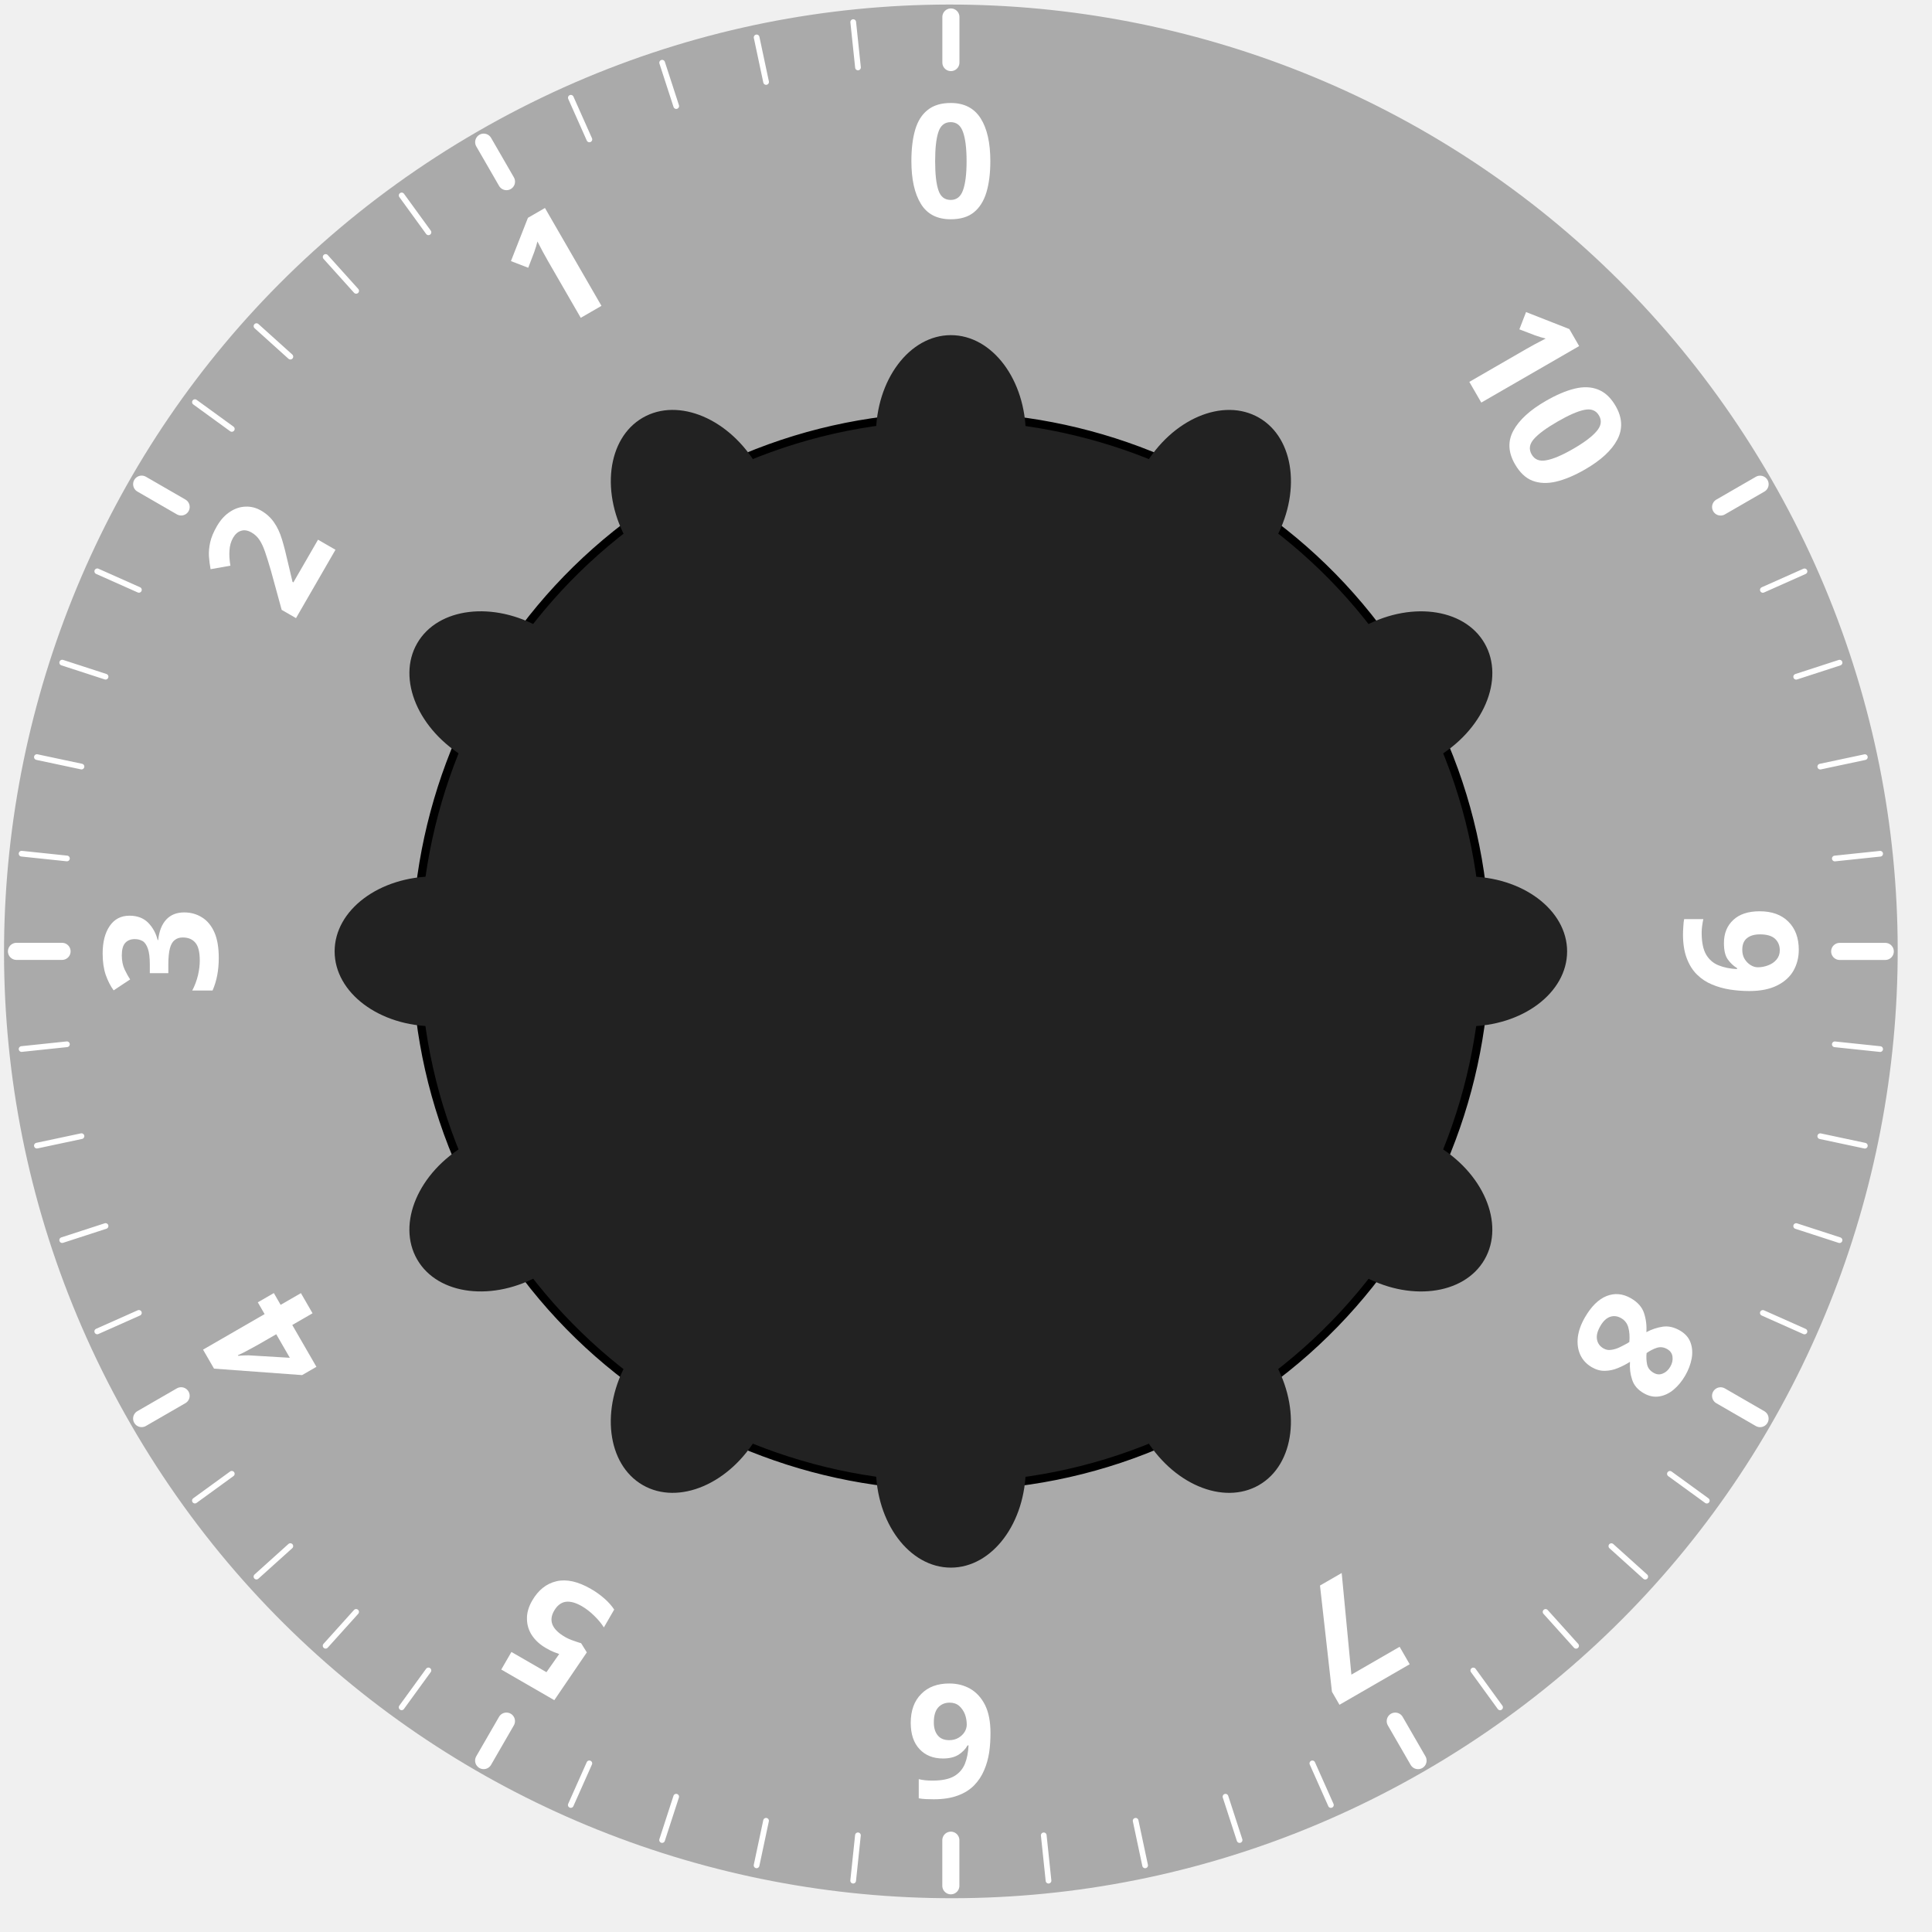
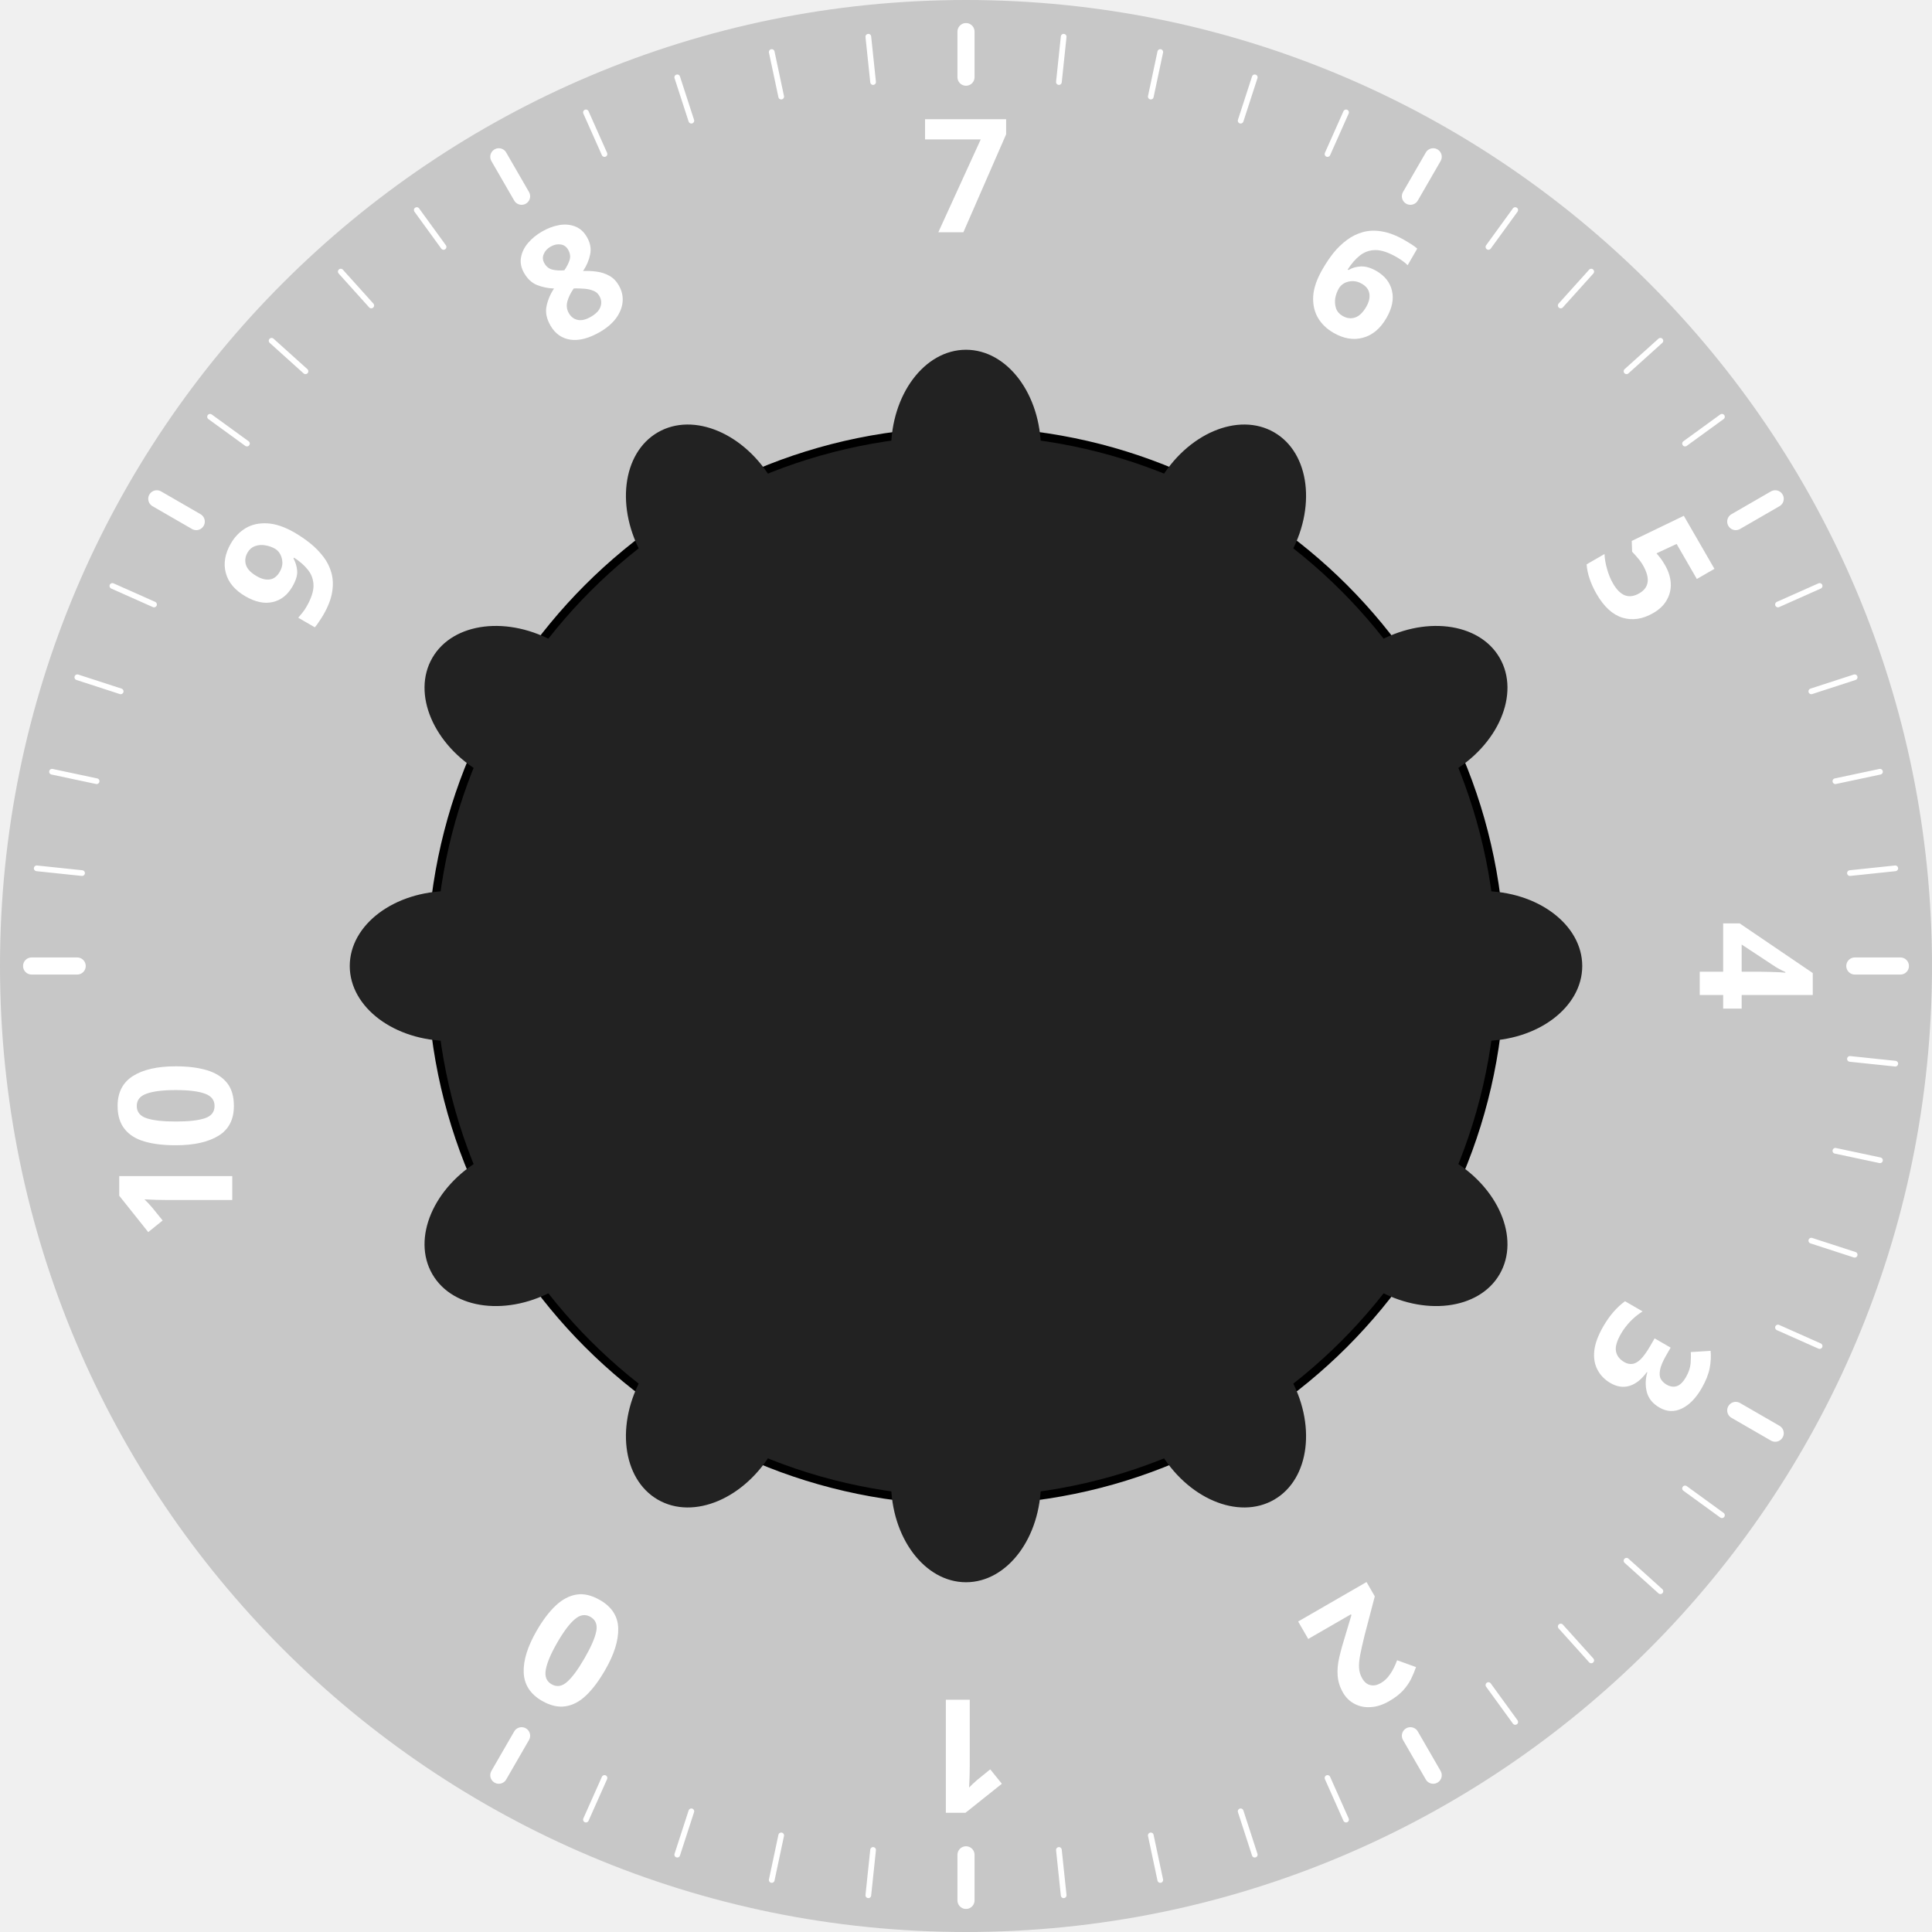
<svg xmlns="http://www.w3.org/2000/svg" viewBox="0 0 200 200" width="200" height="200" version="1.1" id="svg75" xml:space="preserve">
  <defs id="defs2">
    <radialGradient id="gradienteVolumen" cx="100" cy="100" r="50" fx="80" fy="80" gradientUnits="userSpaceOnUse">
      <stop offset="0%" style="stop-color:white;stop-opacity:0.4" id="stop1" />
      <stop offset="100%" style="stop-color:black;stop-opacity:0.2" id="stop2" />
    </radialGradient>
    <line id="tickSmall" x1="100" y1="18" x2="100" y2="22" stroke="#ffffff" stroke-width="0.5" stroke-linecap="round" />
    <line id="tickBig" x1="100" y1="18" x2="100" y2="22" stroke="#ffffff" stroke-width="1.5" stroke-linecap="round" />
    <ellipse id="MuescaRedonda" cx="100" cy="38" rx="9" ry="12" fill="#222222" />
  </defs>
-   <g id="KNOB_SYNTHI_V3_CLOCKWISE" transform="rotate(150.0017,99.41953,99.03376)">
-     <circle cx="100" cy="100" r="98" fill="#ffffff" fill-opacity="0.15" stroke="none" id="circle2" style="display:inline;fill:#a1a1a1;fill-opacity:0.885" />
+   <g id="KNOB_SYNTHI_V3_CLOCKWISE">
+     <circle cx="100" cy="100" r="100" fill="#ffffff" fill-opacity="0.15" stroke="none" id="circle2" style="display:inline;fill:#a1a1a1;fill-opacity:0.526" />
    <g id="AgarreCompleto" transform="matrix(0.862069,0,0,0.862069,13.7931,13.7931)">
      <circle cx="100" cy="100" r="64.21" fill="#222222" stroke="#000000" stroke-width="0.988" id="circle3" />
      <use href="#MuescaRedonda" id="use3" />
      <use href="#MuescaRedonda" transform="rotate(30,100,100)" id="use4" />
      <use href="#MuescaRedonda" transform="rotate(60,100,100)" id="use5" />
      <use href="#MuescaRedonda" transform="rotate(90,100,100)" id="use6" />
      <use href="#MuescaRedonda" transform="rotate(120,100,100)" id="use7" />
      <use href="#MuescaRedonda" transform="rotate(150,100,100)" id="use8" />
      <use href="#MuescaRedonda" transform="rotate(180,100,100)" id="use9" />
      <use href="#MuescaRedonda" transform="rotate(-150,100,100)" id="use10" />
      <use href="#MuescaRedonda" transform="rotate(-120,100,100)" id="use11" />
      <use href="#MuescaRedonda" transform="rotate(-90,100,100)" id="use12" />
      <use href="#MuescaRedonda" transform="rotate(-60,100,100)" id="use13" />
      <use href="#MuescaRedonda" transform="rotate(-30,100,100)" id="use14" />
      <circle cx="100" cy="100" r="58" fill="none" stroke="#222222" stroke-width="4" id="circle14" />
    </g>
    <g id="EscalaSistema" transform="matrix(0,-1.179616,1.179616,0,-17.9616,217.9616)">
      <g id="Ticks" stroke="#ffffff" style="fill:#ffffff">
        <use href="#tickBig" id="use15" style="stroke:#ffffff" />
        <use href="#tickSmall" transform="rotate(6,100,100)" id="use16" style="stroke:#ffffff" />
        <use href="#tickSmall" transform="rotate(12,100,100)" id="use17" style="stroke:#ffffff" />
        <use href="#tickSmall" transform="rotate(18,100,100)" id="use18" style="stroke:#ffffff" />
        <use href="#tickSmall" transform="rotate(24,100,100)" id="use19" style="stroke:#ffffff" />
        <use href="#tickBig" transform="rotate(30,100,100)" id="use20" style="stroke:#ffffff" />
        <use href="#tickSmall" transform="rotate(36,100,100)" id="use21" style="stroke:#ffffff" />
        <use href="#tickSmall" transform="rotate(42,100,100)" id="use22" style="stroke:#ffffff" />
        <use href="#tickSmall" transform="rotate(48,100,100)" id="use23" style="stroke:#ffffff" />
        <use href="#tickSmall" transform="rotate(54,100,100)" id="use24" style="stroke:#ffffff" />
        <use href="#tickBig" transform="rotate(60,100,100)" id="use25" style="stroke:#ffffff" />
        <use href="#tickSmall" transform="rotate(66,100,100)" id="use26" style="stroke:#ffffff" />
        <use href="#tickSmall" transform="rotate(72,100,100)" id="use27" style="stroke:#ffffff" />
        <use href="#tickSmall" transform="rotate(78,100,100)" id="use28" style="stroke:#ffffff" />
        <use href="#tickSmall" transform="rotate(84,100,100)" id="use29" style="stroke:#ffffff" />
        <use href="#tickBig" transform="rotate(90,100,100)" id="use30" style="stroke:#ffffff" />
        <use href="#tickSmall" transform="rotate(96,100,100)" id="use31" style="stroke:#ffffff" />
        <use href="#tickSmall" transform="rotate(102,100,100)" id="use32" style="stroke:#ffffff" />
        <use href="#tickSmall" transform="rotate(108,100,100)" id="use33" style="stroke:#ffffff" />
        <use href="#tickSmall" transform="rotate(114,100,100)" id="use34" style="stroke:#ffffff" />
        <use href="#tickBig" transform="rotate(120,100,100)" id="use35" style="stroke:#ffffff" />
        <use href="#tickSmall" transform="rotate(126,100,100)" id="use36" style="stroke:#ffffff" />
        <use href="#tickSmall" transform="rotate(132,100,100)" id="use37" style="stroke:#ffffff" />
        <use href="#tickSmall" transform="rotate(138,100,100)" id="use38" style="stroke:#ffffff" />
        <use href="#tickSmall" transform="rotate(144,100,100)" id="use39" style="stroke:#ffffff" />
        <use href="#tickBig" transform="rotate(150,100,100)" id="use40" style="stroke:#ffffff" />
        <use href="#tickSmall" transform="rotate(156,100,100)" id="use41" style="stroke:#ffffff" />
        <use href="#tickSmall" transform="rotate(162,100,100)" id="use42" style="stroke:#ffffff" />
        <use href="#tickSmall" transform="rotate(168,100,100)" id="use43" style="stroke:#ffffff" />
        <use href="#tickSmall" transform="rotate(174,100,100)" id="use44" style="stroke:#ffffff" />
        <use href="#tickBig" transform="rotate(180,100,100)" id="use45" style="stroke:#ffffff" />
        <use href="#tickSmall" transform="rotate(-174,100,100)" id="use46" style="stroke:#ffffff" />
        <use href="#tickSmall" transform="rotate(-168,100,100)" id="use47" style="stroke:#ffffff" />
        <use href="#tickSmall" transform="rotate(-162,100,100)" id="use48" style="stroke:#ffffff" />
        <use href="#tickSmall" transform="rotate(-156,100,100)" id="use49" style="stroke:#ffffff" />
        <use href="#tickBig" transform="rotate(-150,100,100)" id="use50" style="stroke:#ffffff" />
        <use href="#tickSmall" transform="rotate(-144,100,100)" id="use51" style="stroke:#ffffff" />
        <use href="#tickSmall" transform="rotate(-138,100,100)" id="use52" style="stroke:#ffffff" />
        <use href="#tickSmall" transform="rotate(-132,100,100)" id="use53" style="stroke:#ffffff" />
        <use href="#tickSmall" transform="rotate(-126,100,100)" id="use54" style="stroke:#ffffff" />
        <use href="#tickBig" transform="rotate(-120,100,100)" id="use55" style="stroke:#ffffff" />
        <use href="#tickSmall" transform="rotate(-114,100,100)" id="use56" style="stroke:#ffffff" />
        <use href="#tickSmall" transform="rotate(-108,100,100)" id="use57" style="stroke:#ffffff" />
        <use href="#tickSmall" transform="rotate(-102,100,100)" id="use58" style="stroke:#ffffff" />
        <use href="#tickSmall" transform="rotate(-96,100,100)" id="use59" style="stroke:#ffffff" />
        <use href="#tickBig" transform="rotate(-90,100,100)" id="use60" style="stroke:#ffffff" />
        <use href="#tickSmall" transform="rotate(-84,100,100)" id="use61" style="stroke:#ffffff" />
        <use href="#tickSmall" transform="rotate(-78,100,100)" id="use62" style="stroke:#ffffff" />
        <use href="#tickSmall" transform="rotate(-72,100,100)" id="use63" style="stroke:#ffffff" />
        <use href="#tickSmall" transform="rotate(-66,100,100)" id="use64" style="stroke:#ffffff" />
        <use href="#tickBig" transform="rotate(-60,100,100)" id="use65" style="stroke:#ffffff" />
      </g>
      <g id="NumerosRadiales" font-family="Arial, sans-serif" font-size="11px" font-weight="bold" fill="#ffffff" text-anchor="middle" transform="matrix(0.9198797,0,0,0.9198797,8.012029,8.01203)">
        <text id="text65" style="font-style:normal;font-variant:normal;font-weight:bold;font-stretch:normal;font-size:15.086px;font-family:'Microgramma D Extended';-inkscape-font-specification:'Microgramma D Extended, Bold';font-variant-ligatures:normal;font-variant-caps:normal;font-variant-numeric:normal;font-variant-east-asian:normal;fill:#ffffff" x="100" y="30">
          <tspan id="tspan1" x="100" y="30">10</tspan>
        </text>
        <text transform="rotate(30)" id="text66" style="font-weight:bold;font-size:15.086px;font-family:'Microgramma D Extended';fill:#ffffff" x="136.603" y="-33.398">9</text>
        <text transform="rotate(60)" id="text67" style="font-weight:bold;font-size:15.086px;font-family:'Microgramma D Extended';fill:#ffffff" x="136.603" y="-106.603">8</text>
        <text transform="rotate(90)" id="text68" style="font-weight:bold;font-size:15.086px;font-family:'Microgramma D Extended';fill:#ffffff" x="100" y="-170">7</text>
        <text transform="rotate(120)" id="text69" style="font-weight:bold;font-size:15.086px;font-family:'Microgramma D Extended';fill:#ffffff" x="36.603" y="-206.603">6</text>
        <text transform="rotate(150)" id="text70" style="font-weight:bold;font-size:15.086px;font-family:'Microgramma D Extended';fill:#ffffff" x="-36.603" y="-206.603">5</text>
        <text transform="scale(-1)" id="text71" style="font-weight:bold;font-size:15.086px;font-family:'Microgramma D Extended';fill:#ffffff" x="-100" y="-170">4</text>
        <text transform="rotate(-150)" id="text72" style="font-weight:bold;font-size:15.086px;font-family:'Microgramma D Extended';fill:#ffffff" x="-136.603" y="-106.603">3</text>
        <text transform="rotate(-120)" id="text73" style="font-weight:bold;font-size:15.086px;font-family:'Microgramma D Extended';fill:#ffffff" x="-136.603" y="-33.398">2</text>
        <text transform="rotate(-90)" id="text74" style="font-weight:bold;font-size:15.086px;font-family:'Microgramma D Extended';fill:#ffffff" x="-100" y="30">1</text>
        <text transform="rotate(-60)" id="text75" style="font-weight:bold;font-size:15.086px;font-family:'Microgramma D Extended';fill:#ffffff" x="-36.603" y="66.603">0</text>
      </g>
    </g>
  </g>
</svg>
